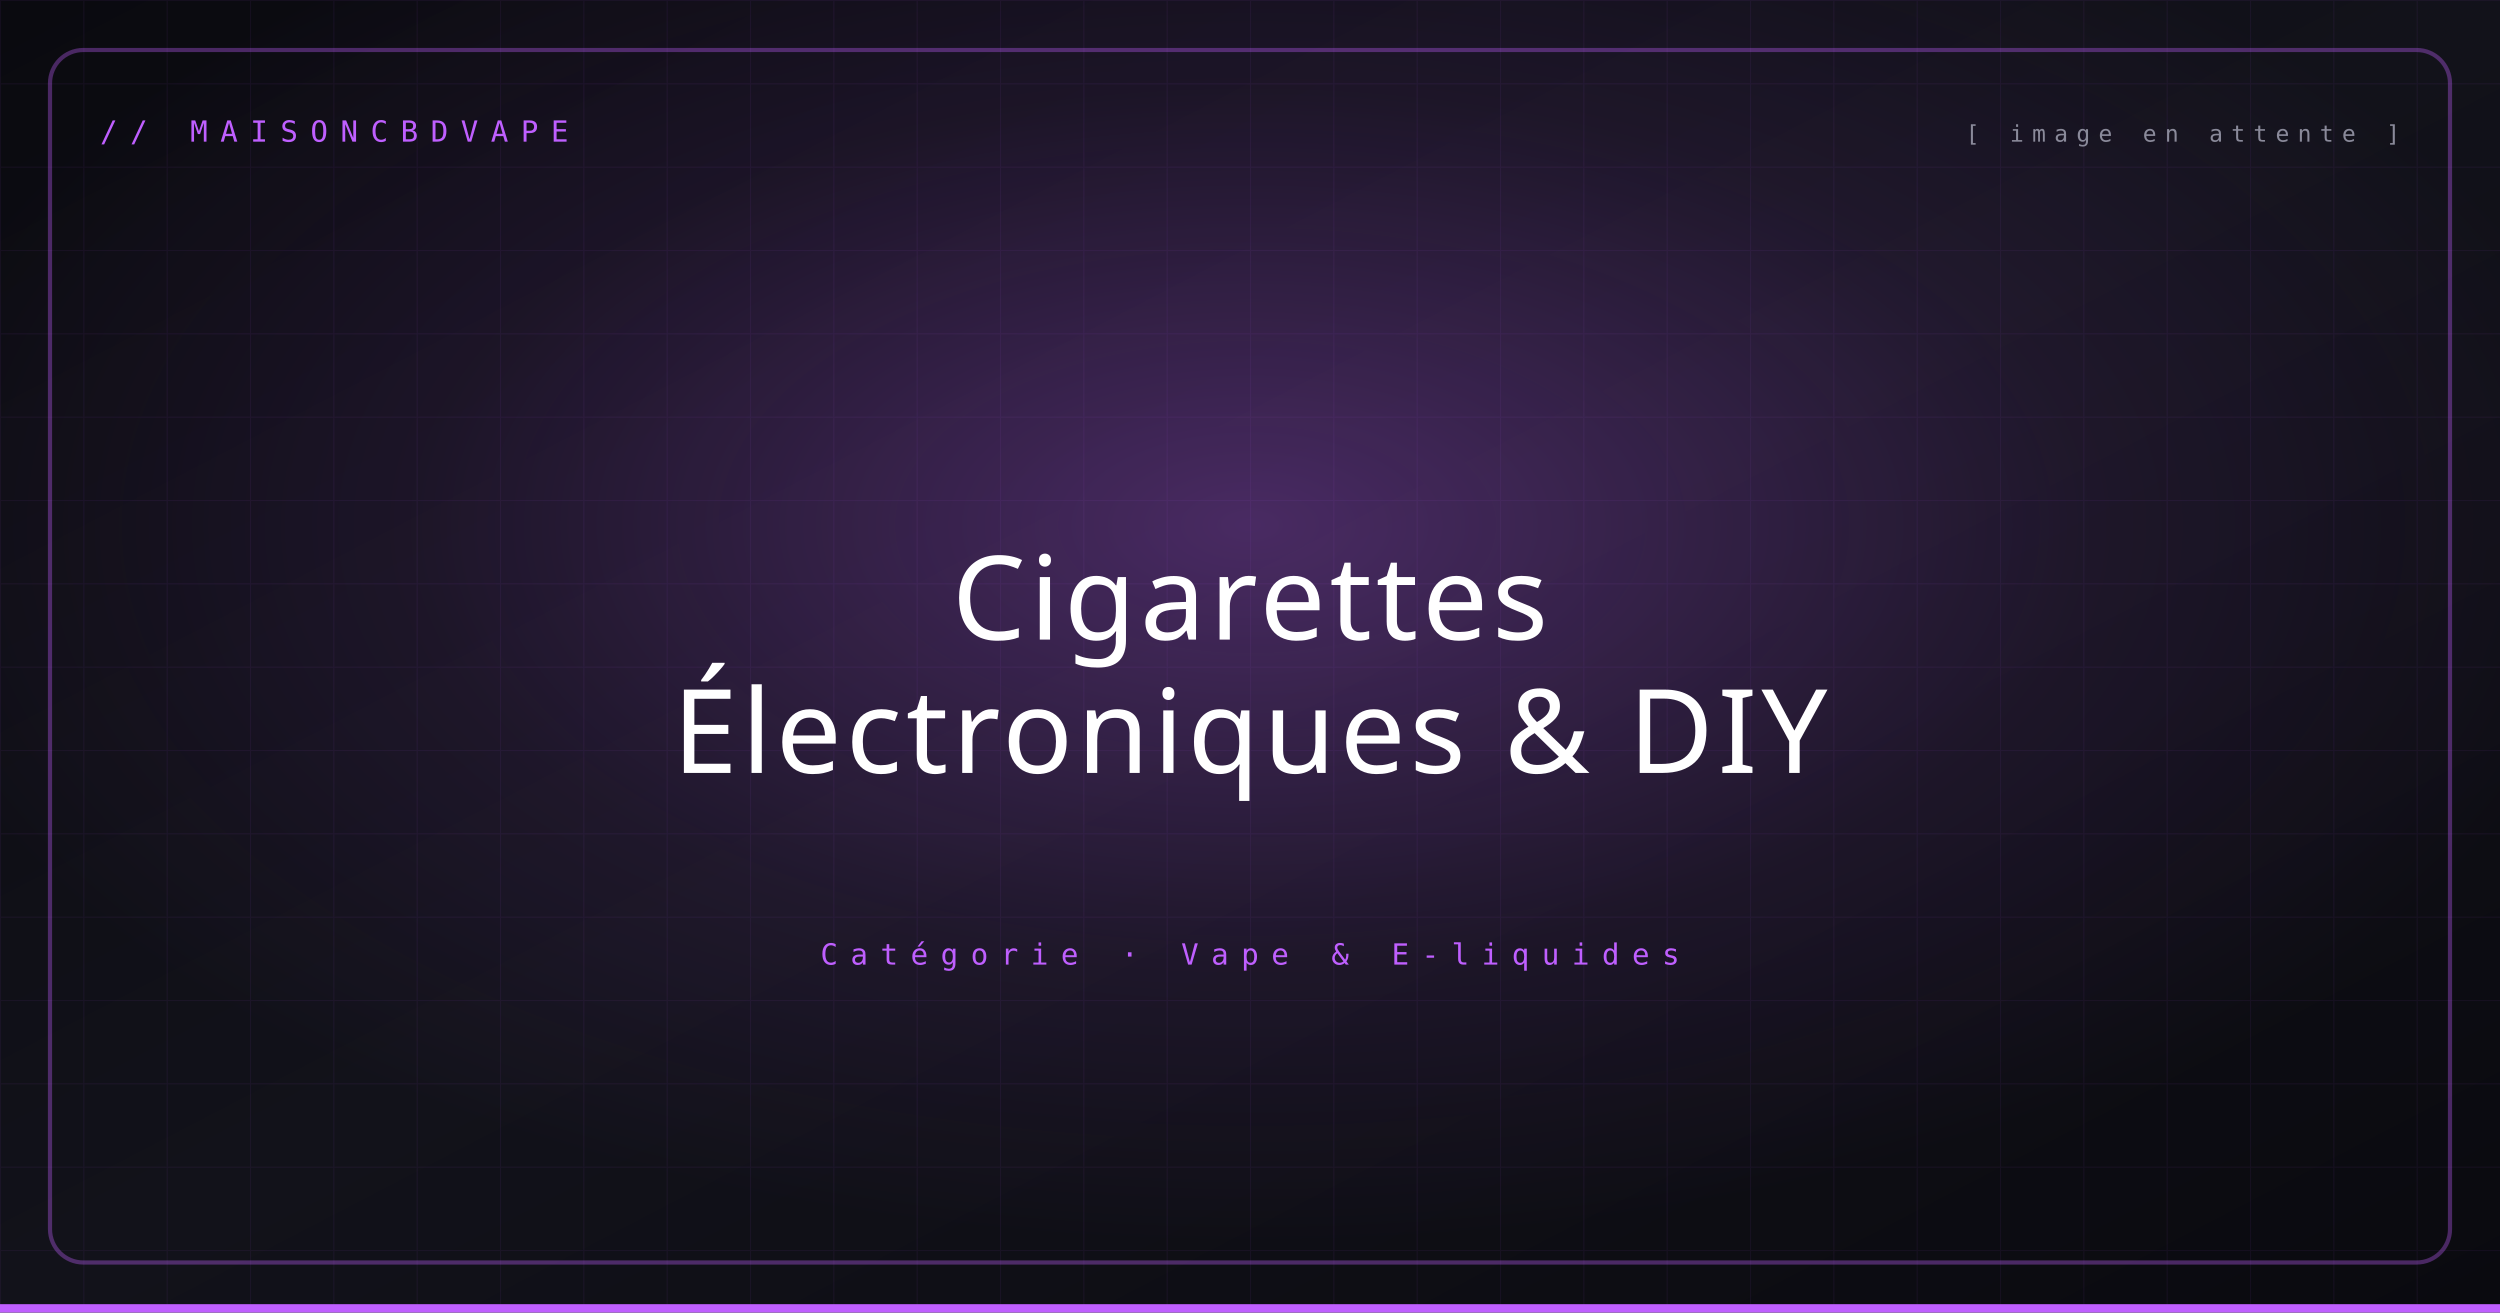
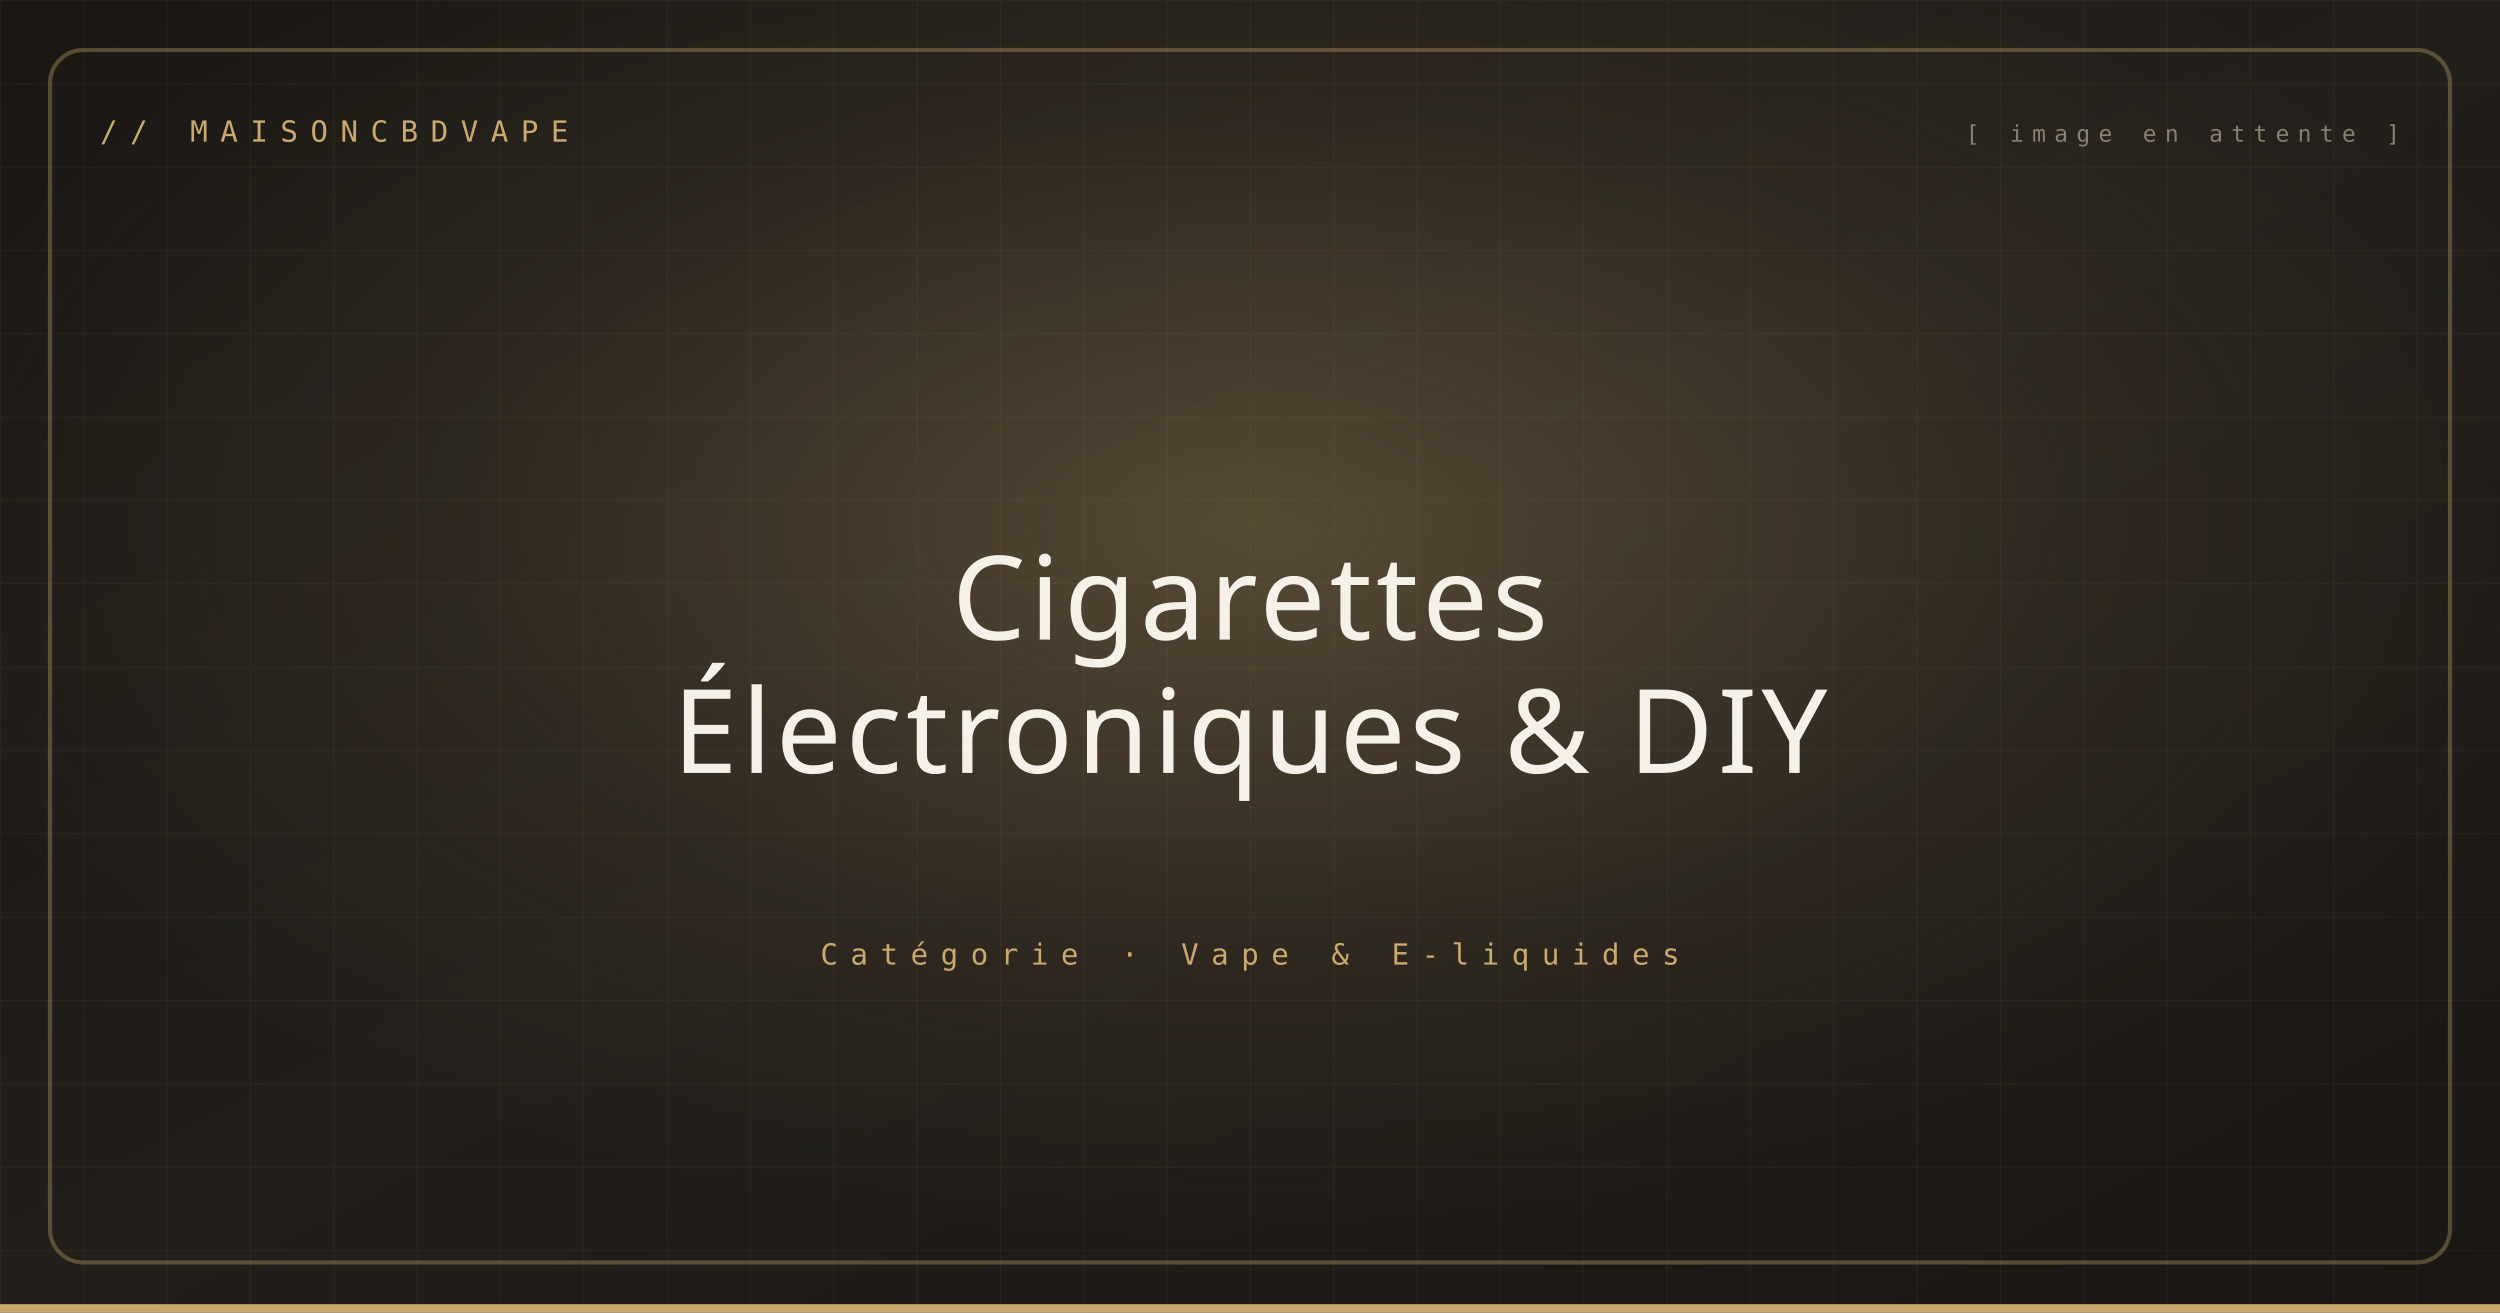
<svg xmlns="http://www.w3.org/2000/svg" viewBox="0 0 1200 630" width="1200" height="630" role="img" aria-label="Cigarettes Électroniques &amp; DIY">
  <defs>
    <linearGradient id="bgGrad" x1="0%" y1="0%" x2="100%" y2="100%">
-       <stop offset="0%" stop-color="#0A0A0F" />
-       <stop offset="50%" stop-color="#12121A" />
-       <stop offset="100%" stop-color="#0A0A0F" />
+       <stop offset="0%" stop-color="#1A1714" />
+       <stop offset="50%" stop-color="#221E1A" />
+       <stop offset="100%" stop-color="#1A1714" />
    </linearGradient>
    <radialGradient id="accentGlow" cx="50%" cy="40%" r="55%">
-       <stop offset="0%" stop-color="#BF5FFF" stop-opacity="0.32" />
-       <stop offset="60%" stop-color="#BF5FFF" stop-opacity="0.08" />
-       <stop offset="100%" stop-color="#BF5FFF" stop-opacity="0" />
+       <stop offset="0%" stop-color="#C9A96E" stop-opacity="0.32" />
+       <stop offset="60%" stop-color="#C9A96E" stop-opacity="0.08" />
+       <stop offset="100%" stop-color="#C9A96E" stop-opacity="0" />
    </radialGradient>
    <pattern id="grid" width="40" height="40" patternUnits="userSpaceOnUse">
-       <path d="M 40 0 L 0 0 0 40" fill="none" stroke="#BF5FFF" stroke-opacity="0.06" stroke-width="1" />
+       <path d="M 40 0 L 0 0 0 40" fill="none" stroke="#C9A96E" stroke-opacity="0.06" stroke-width="1" />
    </pattern>
  </defs>
  <rect width="1200" height="630" fill="url(#bgGrad)" />
  <rect width="1200" height="630" fill="url(#grid)" />
  <rect width="1200" height="630" fill="url(#accentGlow)" />
-   <rect x="24" y="24" width="1152" height="582" rx="16" ry="16" fill="none" stroke="#BF5FFF" stroke-opacity="0.35" stroke-width="2" />
-   <text x="48" y="68" fill="#BF5FFF" font-family="'Space Mono', monospace" font-size="14" letter-spacing="6" style="text-transform:uppercase;">// MAISONCBDVAPE</text>
-   <text x="1152" y="68" text-anchor="end" fill="#8A8A9A" font-family="'Space Mono', monospace" font-size="11" letter-spacing="4" style="text-transform:uppercase;">[ image en attente ]</text>
-   <text x="600" y="307" text-anchor="middle" fill="#FFFFFF" font-family="'Bebas Neue', Impact, sans-serif" font-size="56" letter-spacing="2" style="text-transform:uppercase;">Cigarettes</text>
-   <text x="600" y="371" text-anchor="middle" fill="#FFFFFF" font-family="'Bebas Neue', Impact, sans-serif" font-size="56" letter-spacing="2" style="text-transform:uppercase;">Électroniques &amp; DIY</text>
-   <text x="600" y="463" text-anchor="middle" fill="#BF5FFF" font-family="'Space Mono', monospace" font-size="14" letter-spacing="6" style="text-transform:uppercase;">Catégorie · Vape &amp; E-liquides</text>
-   <rect x="0" y="626" width="1200" height="4" fill="#BF5FFF" />
+   <rect x="24" y="24" width="1152" height="582" rx="16" ry="16" fill="none" stroke="#C9A96E" stroke-opacity="0.35" stroke-width="2" />
+   <text x="48" y="68" fill="#C9A96E" font-family="'Space Mono', monospace" font-size="14" letter-spacing="6" style="text-transform:uppercase;">// MAISONCBDVAPE</text>
+   <text x="1152" y="68" text-anchor="end" fill="#8A8070" font-family="'Space Mono', monospace" font-size="11" letter-spacing="4" style="text-transform:uppercase;">[ image en attente ]</text>
+   <text x="600" y="307" text-anchor="middle" fill="#F5F0E8" font-family="'Bebas Neue', Impact, sans-serif" font-size="56" letter-spacing="2" style="text-transform:uppercase;">Cigarettes</text>
+   <text x="600" y="371" text-anchor="middle" fill="#F5F0E8" font-family="'Bebas Neue', Impact, sans-serif" font-size="56" letter-spacing="2" style="text-transform:uppercase;">Électroniques &amp; DIY</text>
+   <text x="600" y="463" text-anchor="middle" fill="#C9A96E" font-family="'Space Mono', monospace" font-size="14" letter-spacing="6" style="text-transform:uppercase;">Catégorie · Vape &amp; E-liquides</text>
+   <rect x="0" y="626" width="1200" height="4" fill="#C9A96E" />
</svg>
